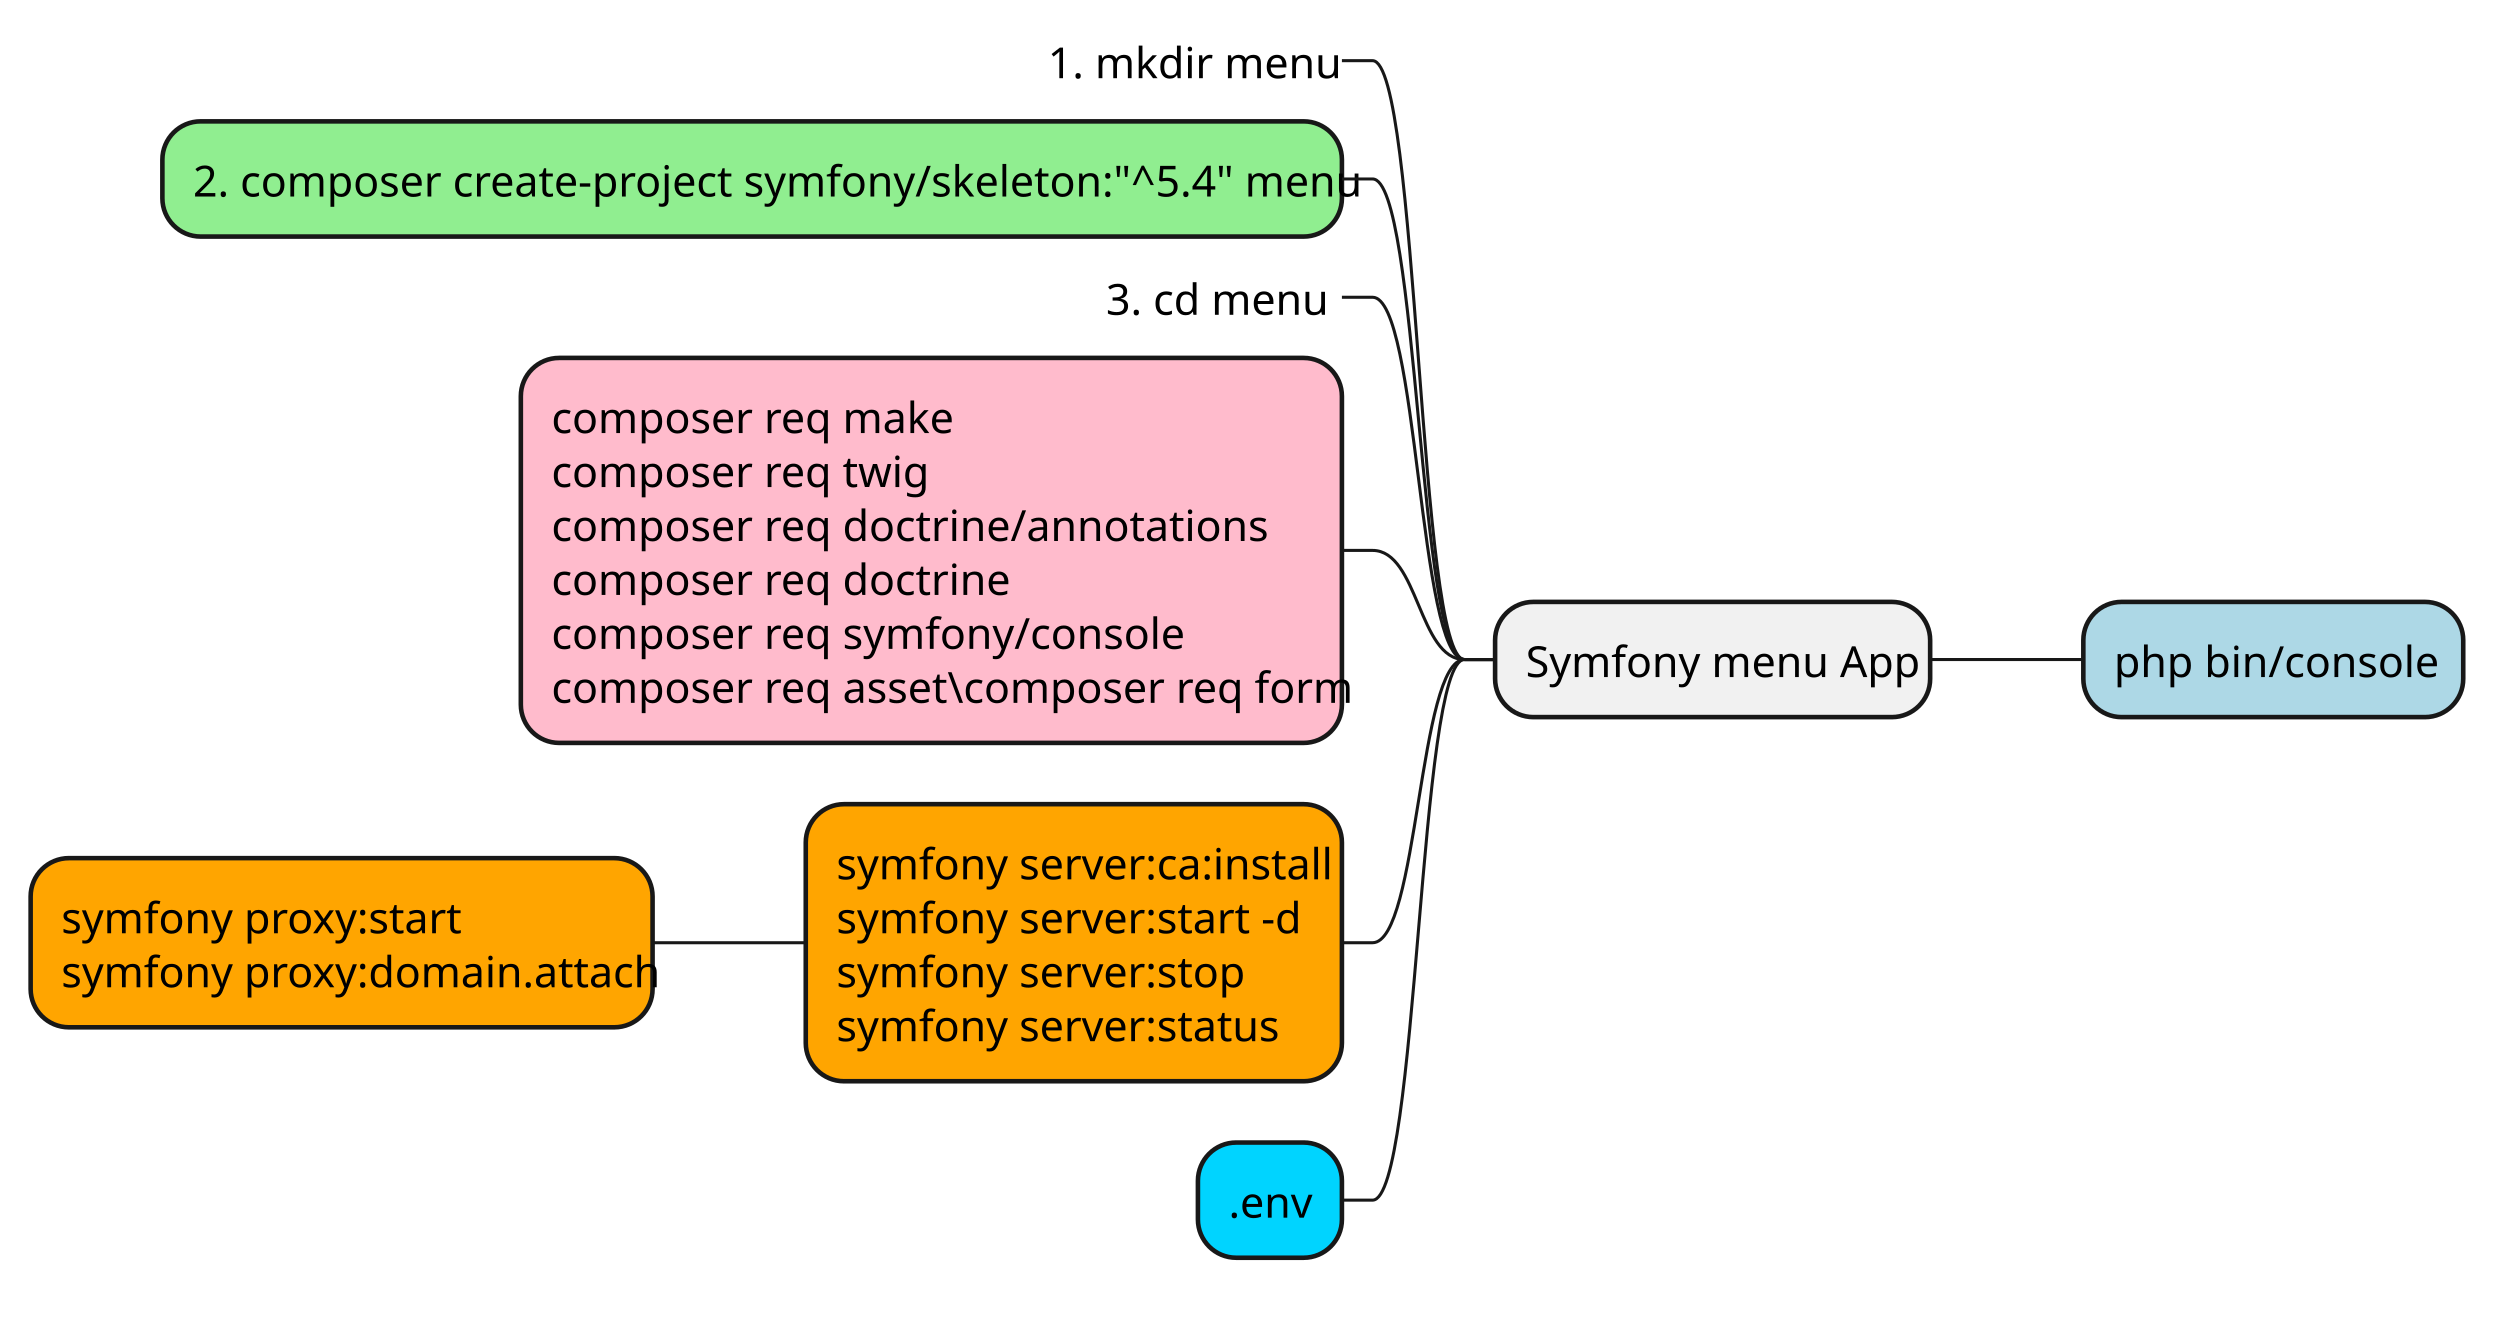
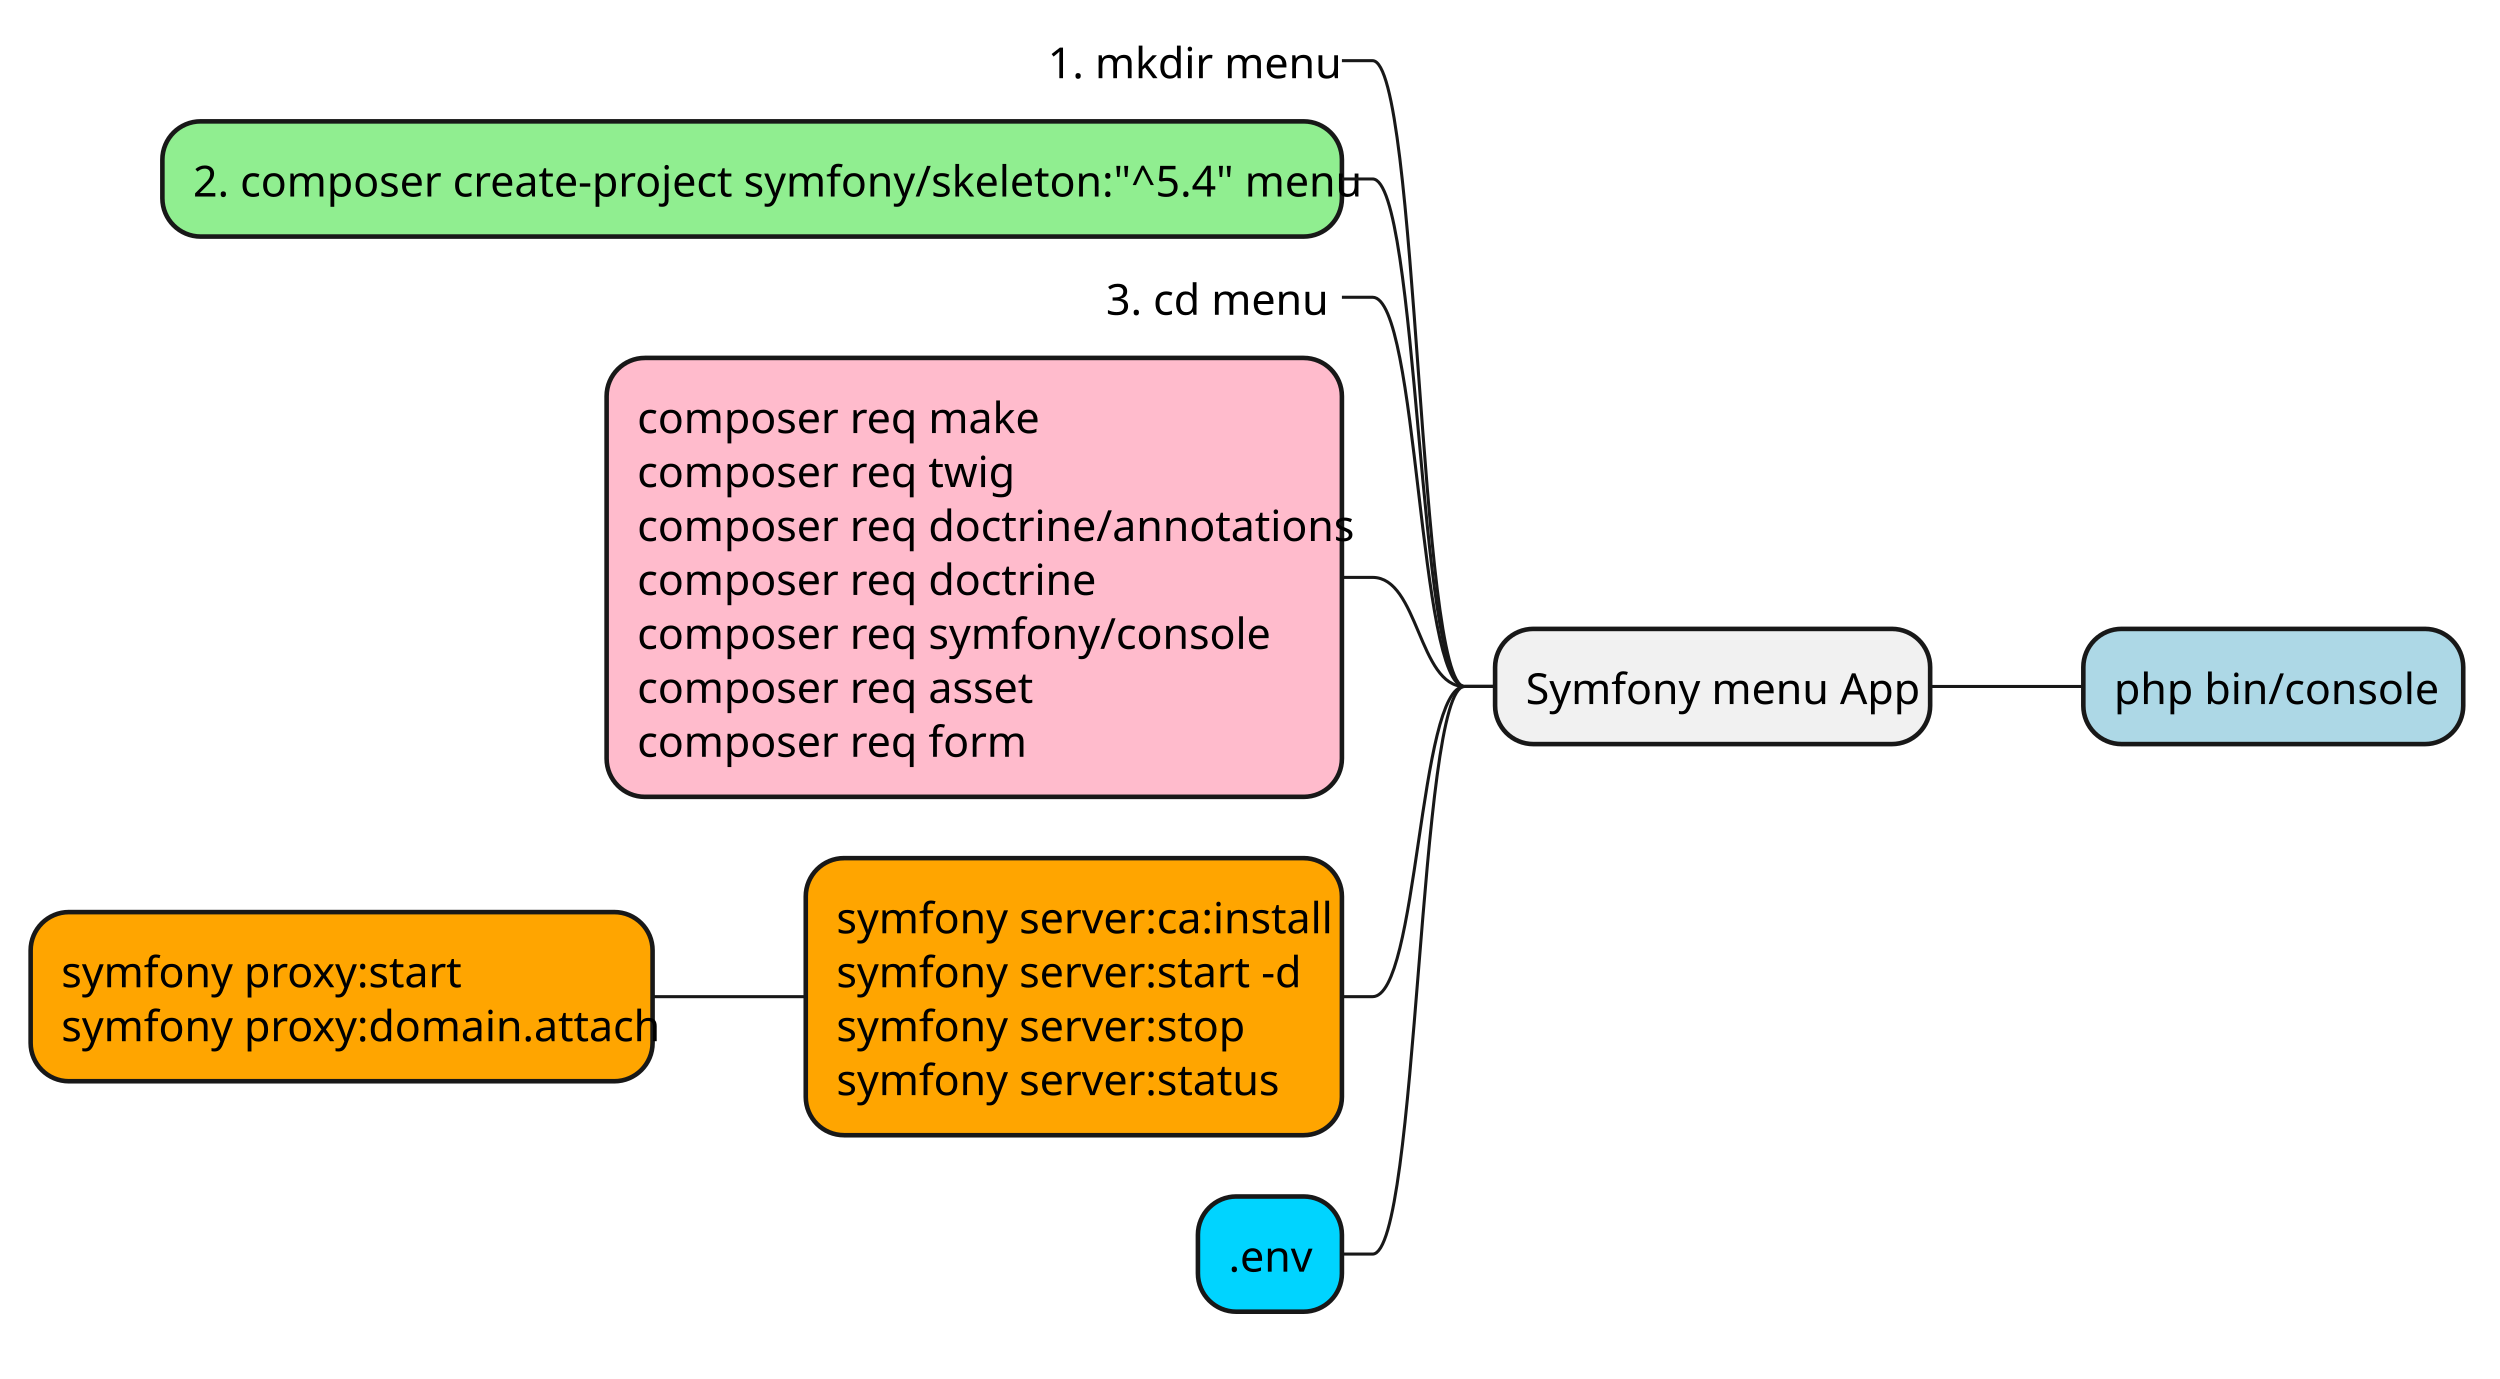
- <svg xmlns="http://www.w3.org/2000/svg" contentStyleType="text/css" height="432px" preserveAspectRatio="none" style="width:816px;height:432px;background:#FFFFFF;" version="1.1" viewBox="0 0 816 432" width="816px" zoomAndPan="magnify">
+ <svg xmlns="http://www.w3.org/2000/svg" contentStyleType="text/css" height="450px" preserveAspectRatio="none" style="width:816px;height:450px;background:#FFFFFF;" version="1.1" viewBox="0 0 816 450" width="816px" zoomAndPan="magnify">
  <defs />
  <g>
-     <rect fill="#F1F1F1" height="37.609" rx="12.5" ry="12.5" style="stroke:#181818;stroke-width:1.5;" width="142" x="488" y="196.461" />
-     <text fill="#000000" font-family="sans-serif" font-size="14" lengthAdjust="spacing" textLength="122" x="498" y="220.994">Symfony menu App</text>
-     <rect fill="#ADD8E6" height="37.609" rx="12.5" ry="12.5" style="stroke:#181818;stroke-width:1.5;" width="124" x="680" y="196.461" />
-     <text fill="#000000" font-family="sans-serif" font-size="14" lengthAdjust="spacing" textLength="100" x="690" y="220.994">php bin/console</text>
-     <path d="M630,215.266 L640,215.266 C655,215.266 655,215.266 670,215.266 L680,215.266 " fill="none" style="stroke:#181818;stroke-width:1.0;" />
+     <rect fill="#F1F1F1" height="37.609" rx="12.5" ry="12.5" style="stroke:#181818;stroke-width:1.5;" width="142" x="488" y="205.266" />
+     <text fill="#000000" font-family="sans-serif" font-size="14" lengthAdjust="spacing" textLength="122" x="498" y="229.799">Symfony menu App</text>
+     <rect fill="#ADD8E6" height="37.609" rx="12.5" ry="12.5" style="stroke:#181818;stroke-width:1.5;" width="124" x="680" y="205.266" />
+     <text fill="#000000" font-family="sans-serif" font-size="14" lengthAdjust="spacing" textLength="100" x="690" y="229.799">php bin/console</text>
+     <path d="M630,224.07 L640,224.07 C655,224.07 655,224.07 670,224.07 L680,224.07 " fill="none" style="stroke:#181818;stroke-width:1.0;" />
    <text fill="#000000" font-family="sans-serif" font-size="14" lengthAdjust="spacing" textLength="89" x="342" y="25.533">1. mkdir menu</text>
-     <path d="M488,215.266 L478,215.266 C463,215.266 463,19.805 448,19.805 L438,19.805 " fill="none" style="stroke:#181818;stroke-width:1.0;" />
+     <path d="M488,224.07 L478,224.07 C463,224.07 463,19.805 448,19.805 L438,19.805 " fill="none" style="stroke:#181818;stroke-width:1.0;" />
    <rect fill="#90EE90" height="37.609" rx="12.5" ry="12.5" style="stroke:#181818;stroke-width:1.5;" width="385" x="53" y="39.609" />
    <text fill="#000000" font-family="sans-serif" font-size="14" lengthAdjust="spacing" textLength="361" x="63" y="64.143">2. composer create-project symfony/skeleton:"^5.4" menu</text>
-     <path d="M488,215.266 L478,215.266 C463,215.266 463,58.414 448,58.414 L438,58.414 " fill="none" style="stroke:#181818;stroke-width:1.0;" />
+     <path d="M488,224.07 L478,224.07 C463,224.07 463,58.414 448,58.414 L438,58.414 " fill="none" style="stroke:#181818;stroke-width:1.0;" />
    <text fill="#000000" font-family="sans-serif" font-size="14" lengthAdjust="spacing" textLength="70" x="361" y="102.752">3. cd menu</text>
-     <path d="M488,215.266 L478,215.266 C463,215.266 463,97.023 448,97.023 L438,97.023 " fill="none" style="stroke:#181818;stroke-width:1.0;" />
-     <rect fill="#FFBBCC" height="125.656" rx="12.5" ry="12.5" style="stroke:#181818;stroke-width:1.5;" width="268" x="170" y="116.828" />
-     <text fill="#000000" font-family="sans-serif" font-size="14" lengthAdjust="spacing" textLength="125" x="180" y="141.361">composer req make</text>
-     <text fill="#000000" font-family="sans-serif" font-size="14" lengthAdjust="spacing" textLength="115" x="180" y="158.971">composer req twig</text>
-     <text fill="#000000" font-family="sans-serif" font-size="14" lengthAdjust="spacing" textLength="220" x="180" y="176.58">composer req doctrine/annotations</text>
-     <text fill="#000000" font-family="sans-serif" font-size="14" lengthAdjust="spacing" textLength="142" x="180" y="194.19">composer req doctrine</text>
-     <text fill="#000000" font-family="sans-serif" font-size="14" lengthAdjust="spacing" textLength="196" x="180" y="211.799">composer req symfony/console</text>
-     <text fill="#000000" font-family="sans-serif" font-size="14" lengthAdjust="spacing" textLength="248" x="180" y="229.408">composer req asset\composer req form</text>
-     <path d="M488,215.266 L478,215.266 C463,215.266 463,179.656 448,179.656 L438,179.656 " fill="none" style="stroke:#181818;stroke-width:1.0;" />
-     <rect fill="#FFA500" height="90.438" rx="12.5" ry="12.5" style="stroke:#181818;stroke-width:1.5;" width="175" x="263" y="262.484" />
-     <text fill="#000000" font-family="sans-serif" font-size="14" lengthAdjust="spacing" textLength="155" x="273" y="287.018">symfony server:ca:install</text>
-     <text fill="#000000" font-family="sans-serif" font-size="14" lengthAdjust="spacing" textLength="145" x="273" y="304.627">symfony server:start -d</text>
-     <text fill="#000000" font-family="sans-serif" font-size="14" lengthAdjust="spacing" textLength="127" x="273" y="322.236">symfony server:stop</text>
-     <text fill="#000000" font-family="sans-serif" font-size="14" lengthAdjust="spacing" textLength="138" x="273" y="339.846">symfony server:status</text>
-     <rect fill="#FFA500" height="55.219" rx="12.5" ry="12.5" style="stroke:#181818;stroke-width:1.5;" width="203" x="10" y="280.094" />
-     <text fill="#000000" font-family="sans-serif" font-size="14" lengthAdjust="spacing" textLength="122" x="20" y="304.627">symfony proxy:start</text>
-     <text fill="#000000" font-family="sans-serif" font-size="14" lengthAdjust="spacing" textLength="183" x="20" y="322.236">symfony proxy:domain.attach</text>
-     <path d="M263,307.703 L253,307.703 C238,307.703 238,307.703 223,307.703 L213,307.703 " fill="none" style="stroke:#181818;stroke-width:1.0;" />
-     <path d="M488,215.266 L478,215.266 C463,215.266 463,307.703 448,307.703 L438,307.703 " fill="none" style="stroke:#181818;stroke-width:1.0;" />
-     <rect fill="#00D4FF" height="37.609" rx="12.5" ry="12.5" style="stroke:#181818;stroke-width:1.5;" width="47" x="391" y="372.922" />
-     <text fill="#000000" font-family="sans-serif" font-size="14" lengthAdjust="spacing" textLength="27" x="401" y="397.455">.env</text>
-     <path d="M488,215.266 L478,215.266 C463,215.266 463,391.727 448,391.727 L438,391.727 " fill="none" style="stroke:#181818;stroke-width:1.0;" />
+     <path d="M488,224.07 L478,224.07 C463,224.07 463,97.023 448,97.023 L438,97.023 " fill="none" style="stroke:#181818;stroke-width:1.0;" />
+     <rect fill="#FFBBCC" height="143.266" rx="12.5" ry="12.5" style="stroke:#181818;stroke-width:1.5;" width="240" x="198" y="116.828" />
+     <text fill="#000000" font-family="sans-serif" font-size="14" lengthAdjust="spacing" textLength="125" x="208" y="141.361">composer req make</text>
+     <text fill="#000000" font-family="sans-serif" font-size="14" lengthAdjust="spacing" textLength="115" x="208" y="158.971">composer req twig</text>
+     <text fill="#000000" font-family="sans-serif" font-size="14" lengthAdjust="spacing" textLength="220" x="208" y="176.58">composer req doctrine/annotations</text>
+     <text fill="#000000" font-family="sans-serif" font-size="14" lengthAdjust="spacing" textLength="142" x="208" y="194.19">composer req doctrine</text>
+     <text fill="#000000" font-family="sans-serif" font-size="14" lengthAdjust="spacing" textLength="196" x="208" y="211.799">composer req symfony/console</text>
+     <text fill="#000000" font-family="sans-serif" font-size="14" lengthAdjust="spacing" textLength="125" x="208" y="229.408">composer req asset</text>
+     <text fill="#000000" font-family="sans-serif" font-size="14" lengthAdjust="spacing" textLength="119" x="208" y="247.018">composer req form</text>
+     <path d="M488,224.07 L478,224.07 C463,224.07 463,188.461 448,188.461 L438,188.461 " fill="none" style="stroke:#181818;stroke-width:1.0;" />
+     <rect fill="#FFA500" height="90.438" rx="12.5" ry="12.5" style="stroke:#181818;stroke-width:1.5;" width="175" x="263" y="280.094" />
+     <text fill="#000000" font-family="sans-serif" font-size="14" lengthAdjust="spacing" textLength="155" x="273" y="304.627">symfony server:ca:install</text>
+     <text fill="#000000" font-family="sans-serif" font-size="14" lengthAdjust="spacing" textLength="145" x="273" y="322.236">symfony server:start -d</text>
+     <text fill="#000000" font-family="sans-serif" font-size="14" lengthAdjust="spacing" textLength="127" x="273" y="339.846">symfony server:stop</text>
+     <text fill="#000000" font-family="sans-serif" font-size="14" lengthAdjust="spacing" textLength="138" x="273" y="357.455">symfony server:status</text>
+     <rect fill="#FFA500" height="55.219" rx="12.5" ry="12.5" style="stroke:#181818;stroke-width:1.5;" width="203" x="10" y="297.703" />
+     <text fill="#000000" font-family="sans-serif" font-size="14" lengthAdjust="spacing" textLength="122" x="20" y="322.236">symfony proxy:start</text>
+     <text fill="#000000" font-family="sans-serif" font-size="14" lengthAdjust="spacing" textLength="183" x="20" y="339.846">symfony proxy:domain.attach</text>
+     <path d="M263,325.312 L253,325.312 C238,325.312 238,325.312 223,325.312 L213,325.312 " fill="none" style="stroke:#181818;stroke-width:1.0;" />
+     <path d="M488,224.07 L478,224.07 C463,224.07 463,325.312 448,325.312 L438,325.312 " fill="none" style="stroke:#181818;stroke-width:1.0;" />
+     <rect fill="#00D4FF" height="37.609" rx="12.5" ry="12.5" style="stroke:#181818;stroke-width:1.5;" width="47" x="391" y="390.531" />
+     <text fill="#000000" font-family="sans-serif" font-size="14" lengthAdjust="spacing" textLength="27" x="401" y="415.065">.env</text>
+     <path d="M488,224.07 L478,224.07 C463,224.07 463,409.336 448,409.336 L438,409.336 " fill="none" style="stroke:#181818;stroke-width:1.0;" />
  </g>
</svg>
